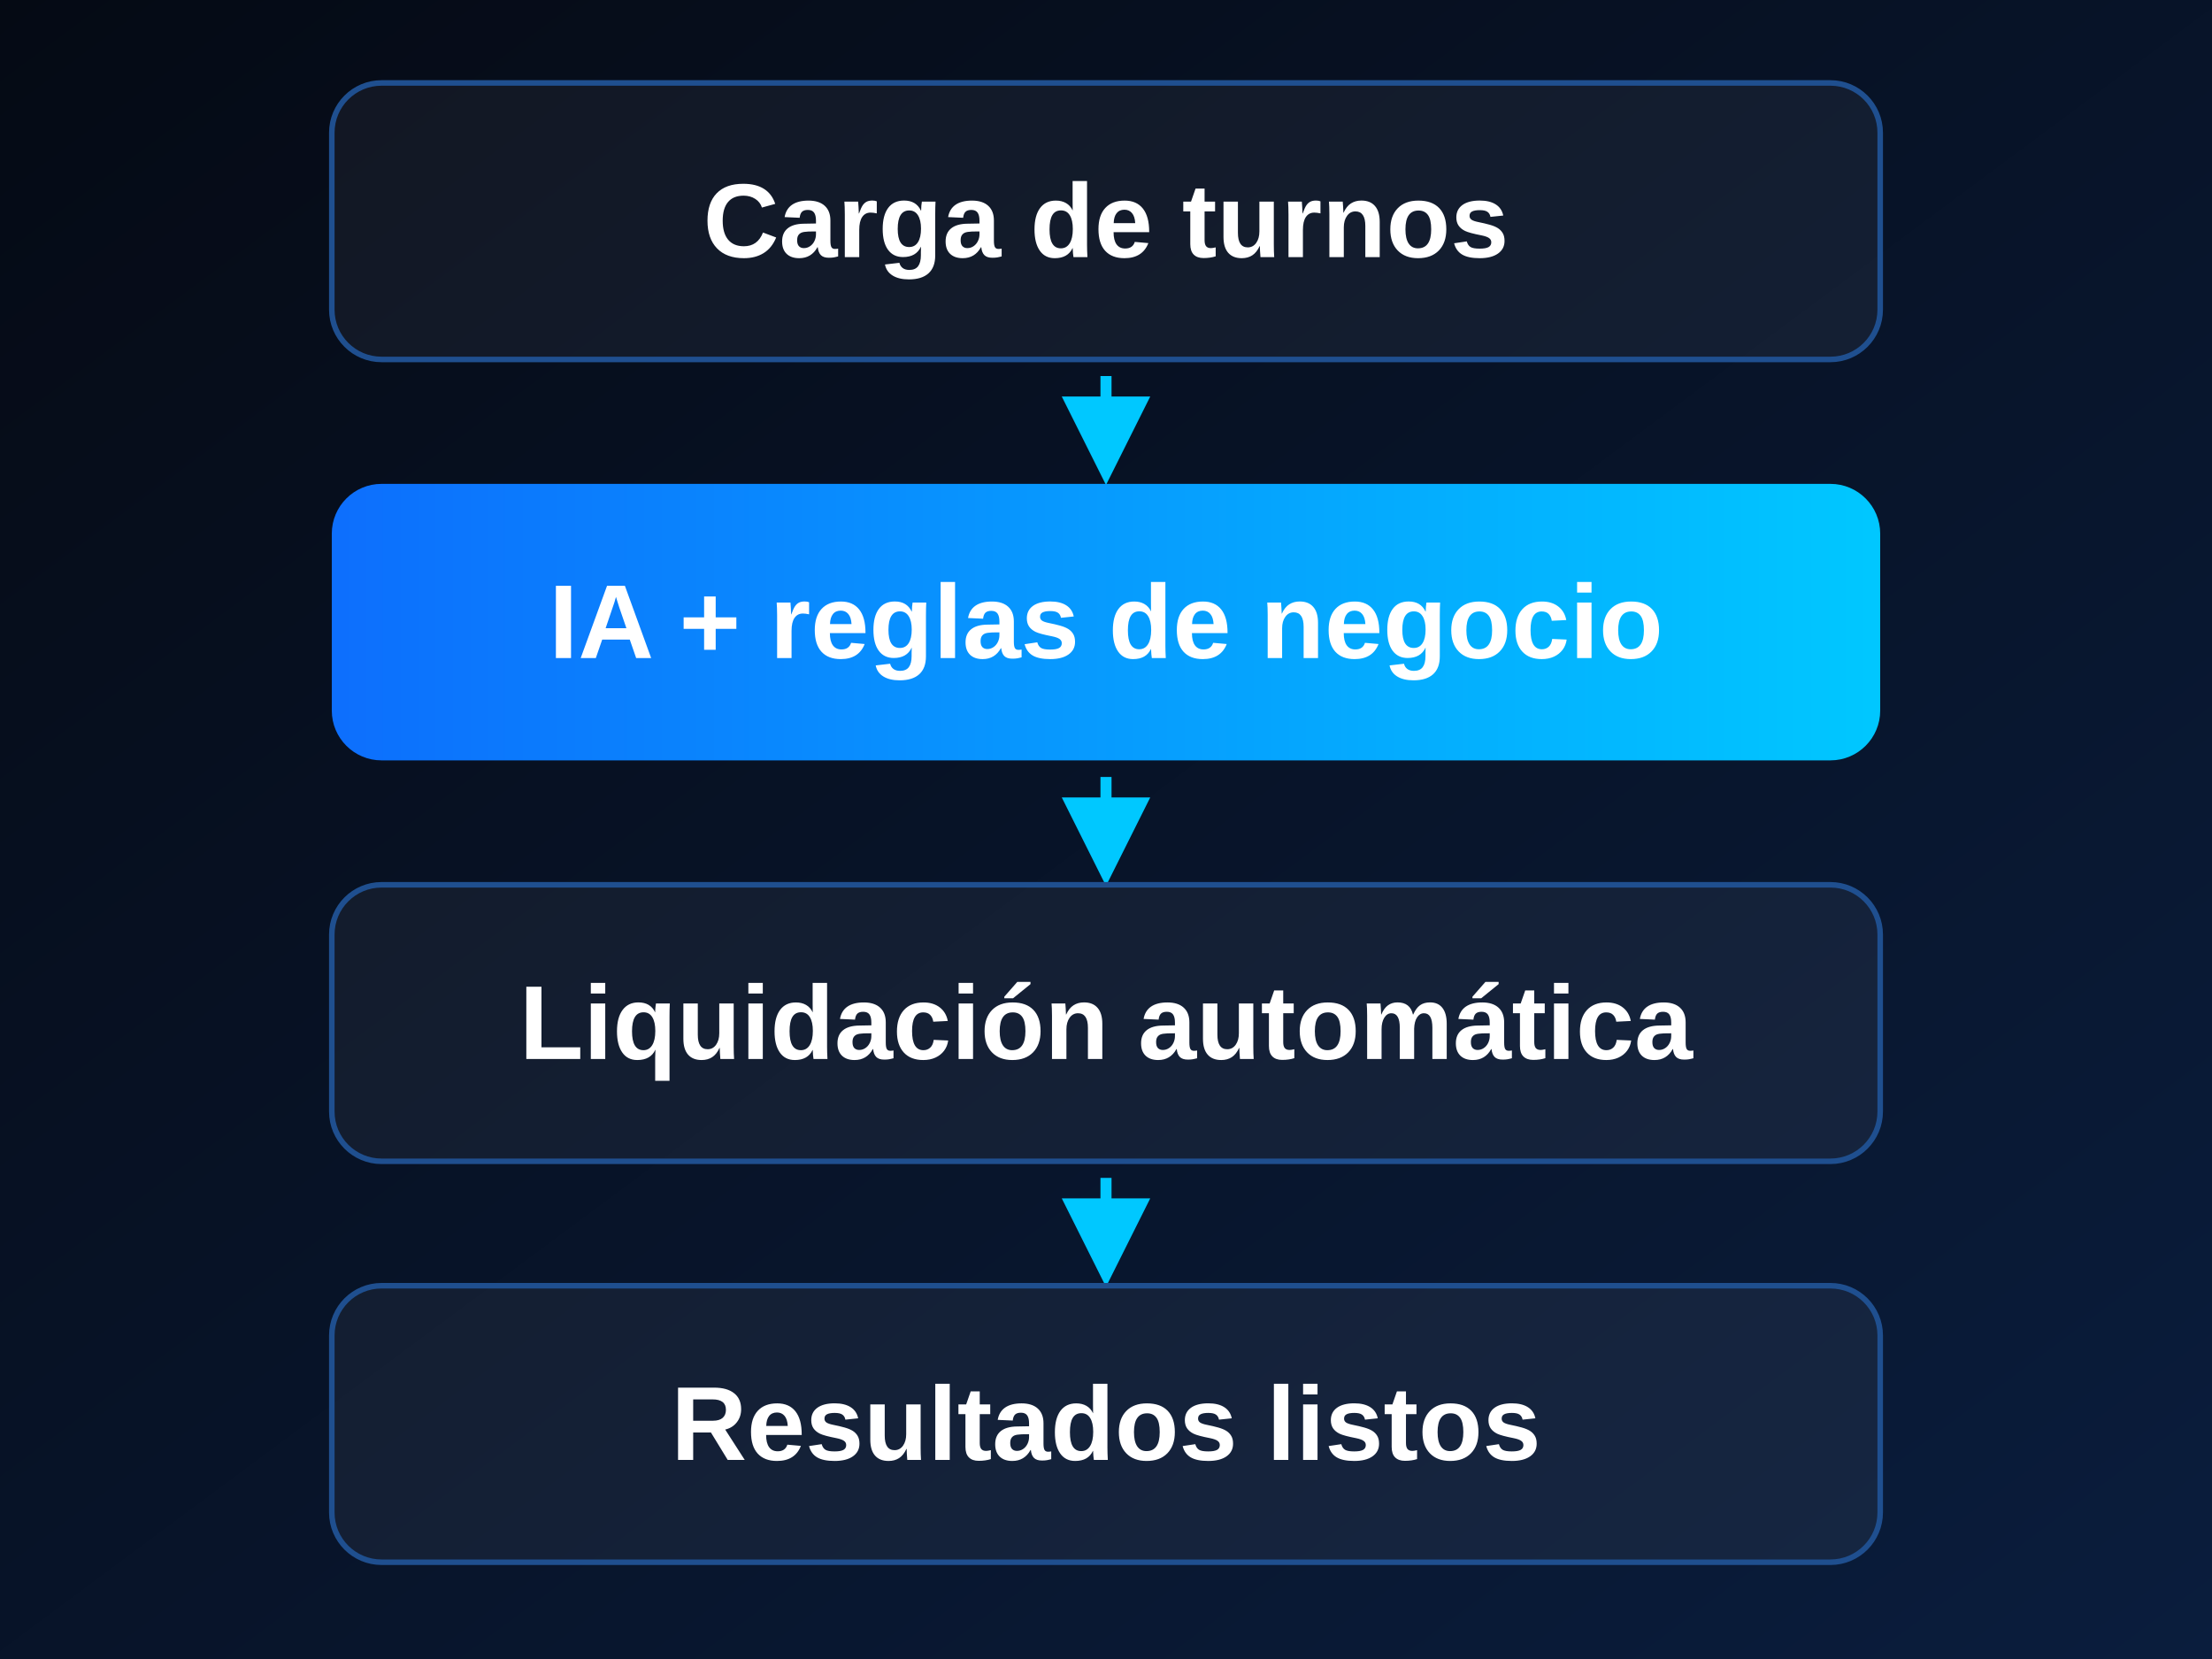
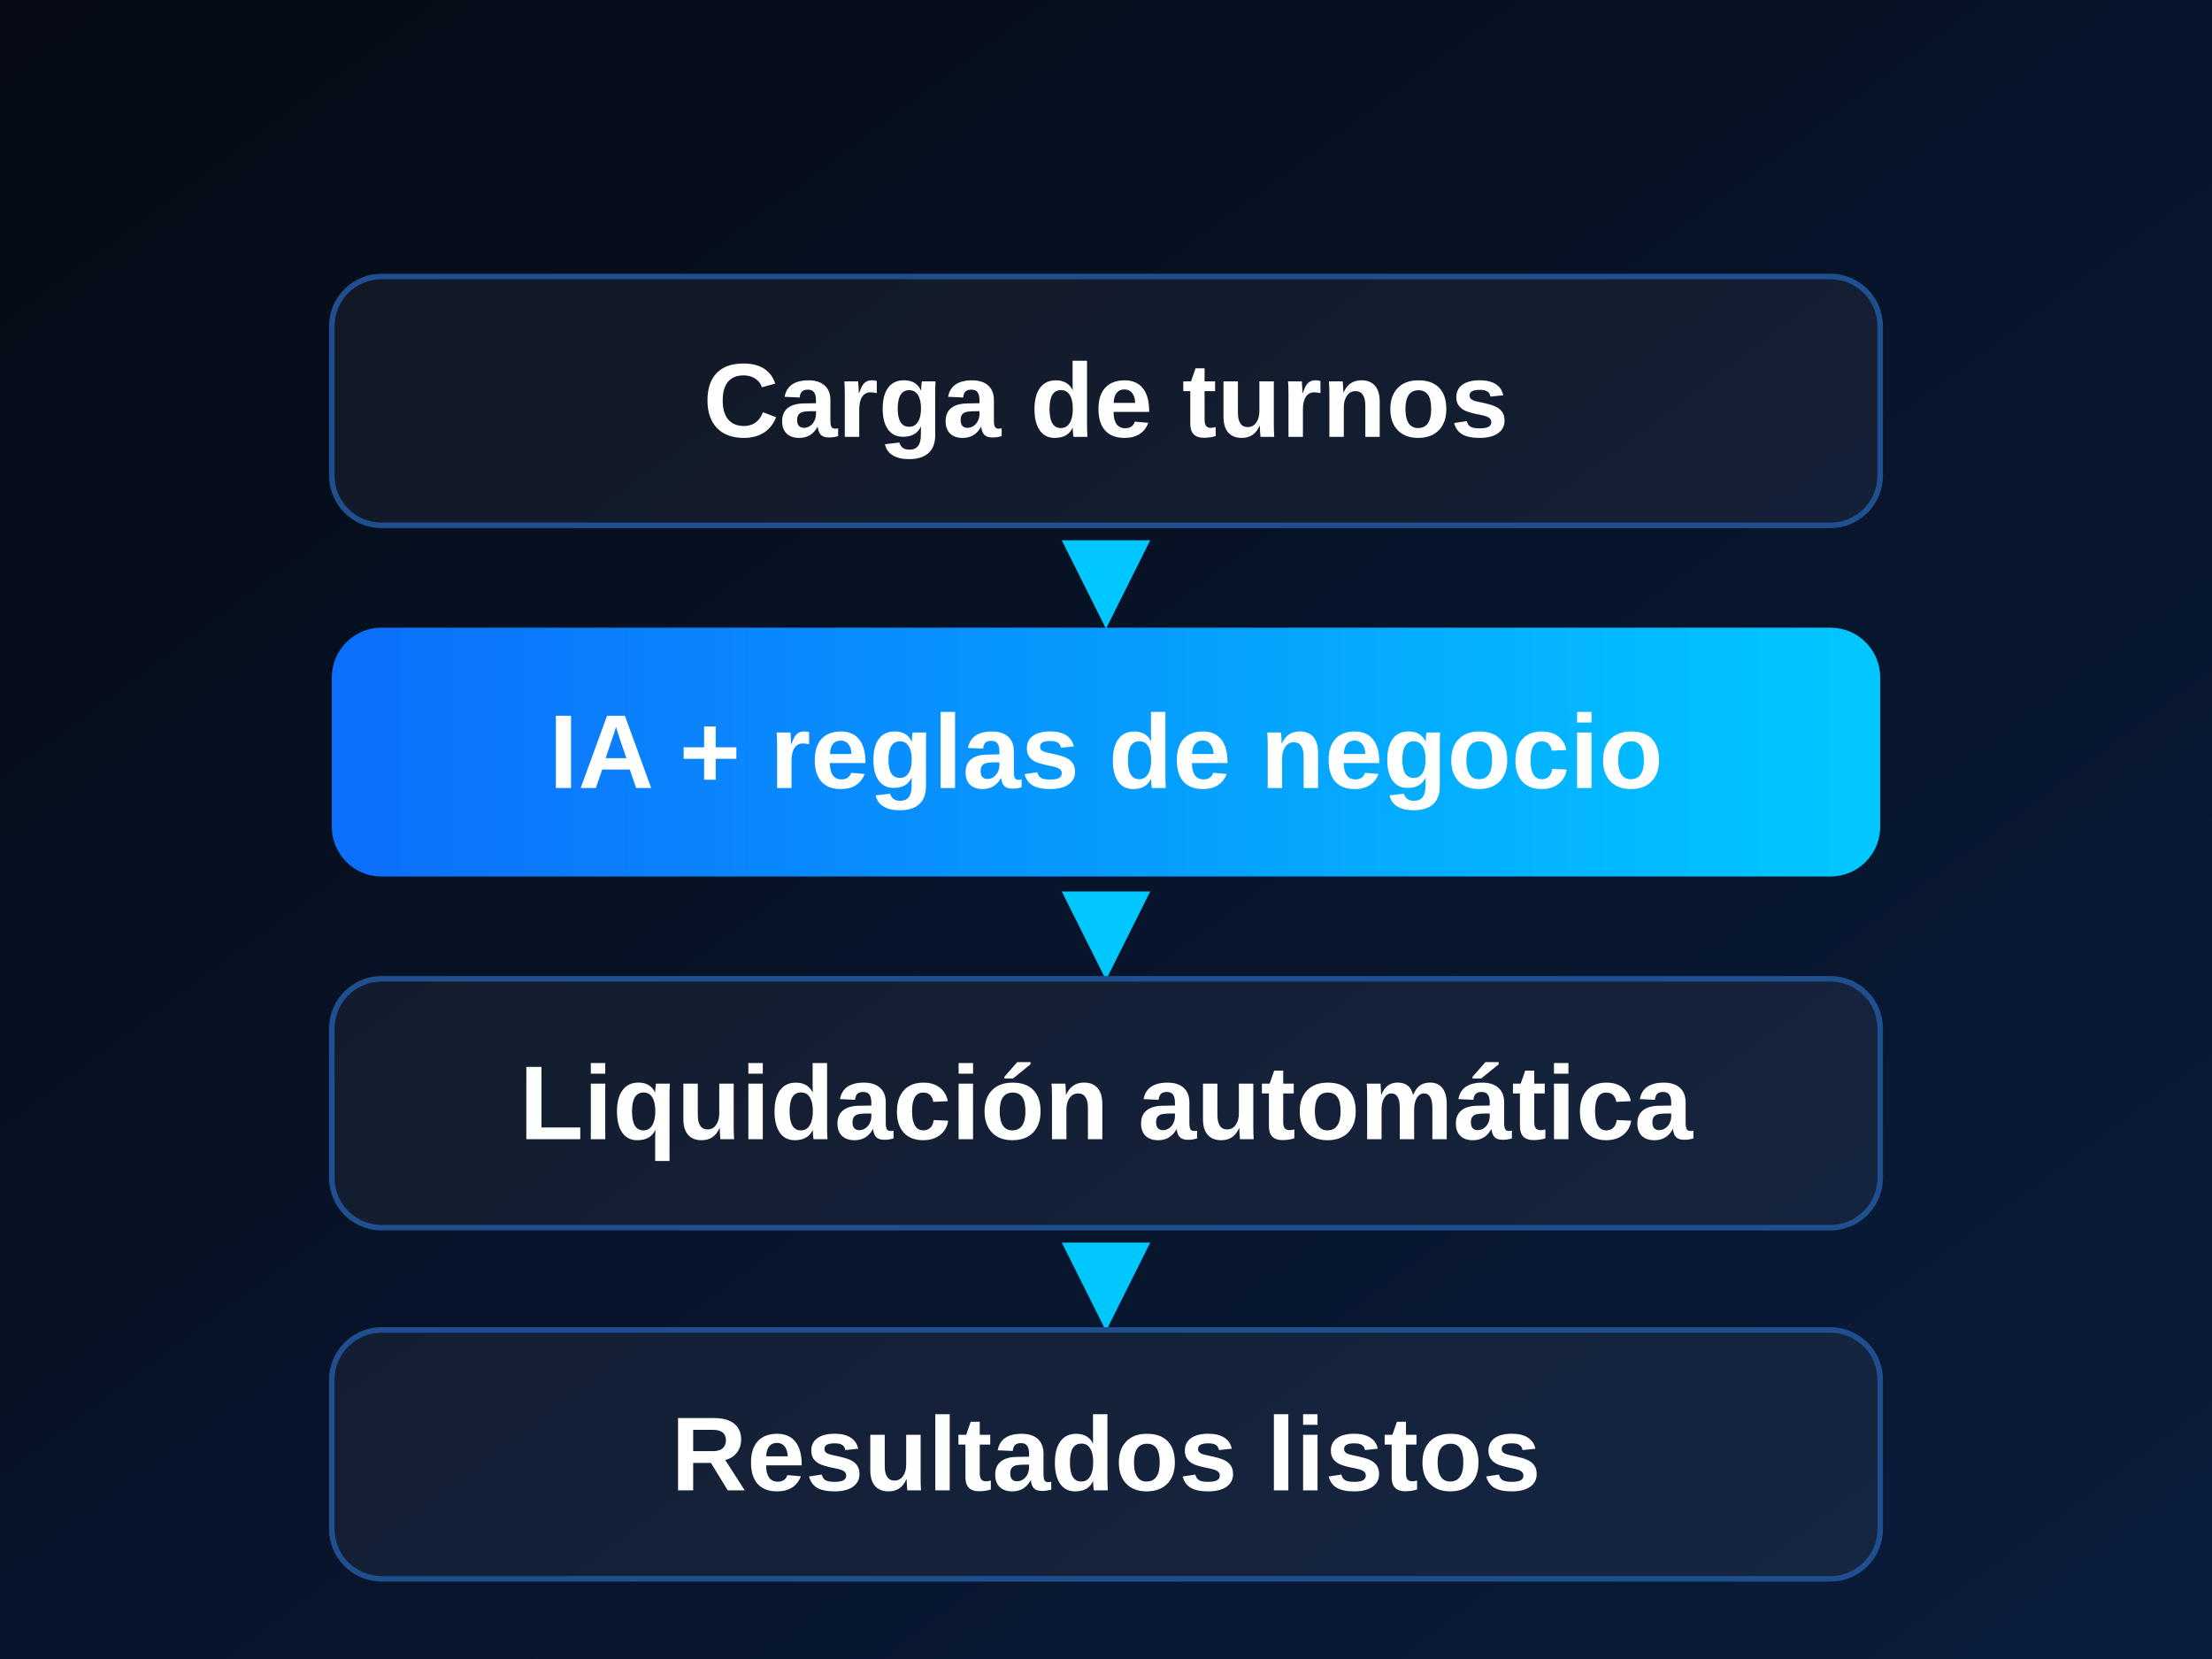
<svg xmlns="http://www.w3.org/2000/svg" viewBox="0 0 800 600" width="800" height="600" role="img" aria-label="Diagrama: Carga de turnos → IA + reglas de negocio → Liquidación automática → Resultados listos">
  <defs>
    <linearGradient id="bg" x1="0" y1="0" x2="1" y2="1">
      <stop offset="0" stop-color="#050a14" />
      <stop offset="1" stop-color="#0a1d3d" />
    </linearGradient>
    <linearGradient id="hi" x1="0" y1="0" x2="1" y2="0">
      <stop offset="0" stop-color="#0d6efd" />
      <stop offset="1" stop-color="#00c8ff" />
    </linearGradient>
    <marker id="ar" viewBox="0 0 10 10" refX="8" refY="5" markerWidth="8" markerHeight="8" orient="auto-start-reverse">
      <path d="M0 0L10 5L0 10z" fill="#00c8ff" />
    </marker>
  </defs>
  <rect width="800" height="600" fill="url(#bg)" />
-   <rect x="120" y="30" width="560" height="100" rx="18" fill="rgba(255,255,255,0.05)" stroke="#1f4f8f" stroke-width="2" />
-   <text x="400" y="93" text-anchor="middle" font-family="Segoe UI, Arial, sans-serif" font-size="38" font-weight="600" fill="#ffffff">Carga de turnos</text>
-   <line x1="400" y1="136" x2="400" y2="169" stroke="#00c8ff" stroke-width="4" marker-end="url(#ar)" />
-   <rect x="120" y="175" width="560" height="100" rx="18" fill="url(#hi)" stroke="none" stroke-width="2" />
-   <text x="400" y="238" text-anchor="middle" font-family="Segoe UI, Arial, sans-serif" font-size="38" font-weight="600" fill="#ffffff">IA + reglas de negocio</text>
-   <line x1="400" y1="281" x2="400" y2="314" stroke="#00c8ff" stroke-width="4" marker-end="url(#ar)" />
-   <rect x="120" y="320" width="560" height="100" rx="18" fill="rgba(255,255,255,0.05)" stroke="#1f4f8f" stroke-width="2" />
-   <text x="400" y="383" text-anchor="middle" font-family="Segoe UI, Arial, sans-serif" font-size="38" font-weight="600" fill="#ffffff">Liquidación automática</text>
-   <line x1="400" y1="426" x2="400" y2="459" stroke="#00c8ff" stroke-width="4" marker-end="url(#ar)" />
-   <rect x="120" y="465" width="560" height="100" rx="18" fill="rgba(255,255,255,0.05)" stroke="#1f4f8f" stroke-width="2" />
-   <text x="400" y="528" text-anchor="middle" font-family="Segoe UI, Arial, sans-serif" font-size="38" font-weight="600" fill="#ffffff">Resultados listos</text>
+   <rect x="120" y="100" width="560" height="90" rx="18" fill="rgba(255,255,255,0.05)" stroke="#1f4f8f" stroke-width="2" />
+   <text x="400" y="158" text-anchor="middle" font-family="Segoe UI, Arial, sans-serif" font-size="38" font-weight="600" fill="#ffffff">Carga de turnos</text>
+   <line x1="400" y1="196" x2="400" y2="221" stroke="#00c8ff" stroke-width="4" marker-end="url(#ar)" />
+   <rect x="120" y="227" width="560" height="90" rx="18" fill="url(#hi)" stroke="none" stroke-width="2" />
+   <text x="400" y="285" text-anchor="middle" font-family="Segoe UI, Arial, sans-serif" font-size="38" font-weight="600" fill="#ffffff">IA + reglas de negocio</text>
+   <line x1="400" y1="323" x2="400" y2="348" stroke="#00c8ff" stroke-width="4" marker-end="url(#ar)" />
+   <rect x="120" y="354" width="560" height="90" rx="18" fill="rgba(255,255,255,0.05)" stroke="#1f4f8f" stroke-width="2" />
+   <text x="400" y="412" text-anchor="middle" font-family="Segoe UI, Arial, sans-serif" font-size="38" font-weight="600" fill="#ffffff">Liquidación automática</text>
+   <line x1="400" y1="450" x2="400" y2="475" stroke="#00c8ff" stroke-width="4" marker-end="url(#ar)" />
+   <rect x="120" y="481" width="560" height="90" rx="18" fill="rgba(255,255,255,0.05)" stroke="#1f4f8f" stroke-width="2" />
+   <text x="400" y="539" text-anchor="middle" font-family="Segoe UI, Arial, sans-serif" font-size="38" font-weight="600" fill="#ffffff">Resultados listos</text>
</svg>
